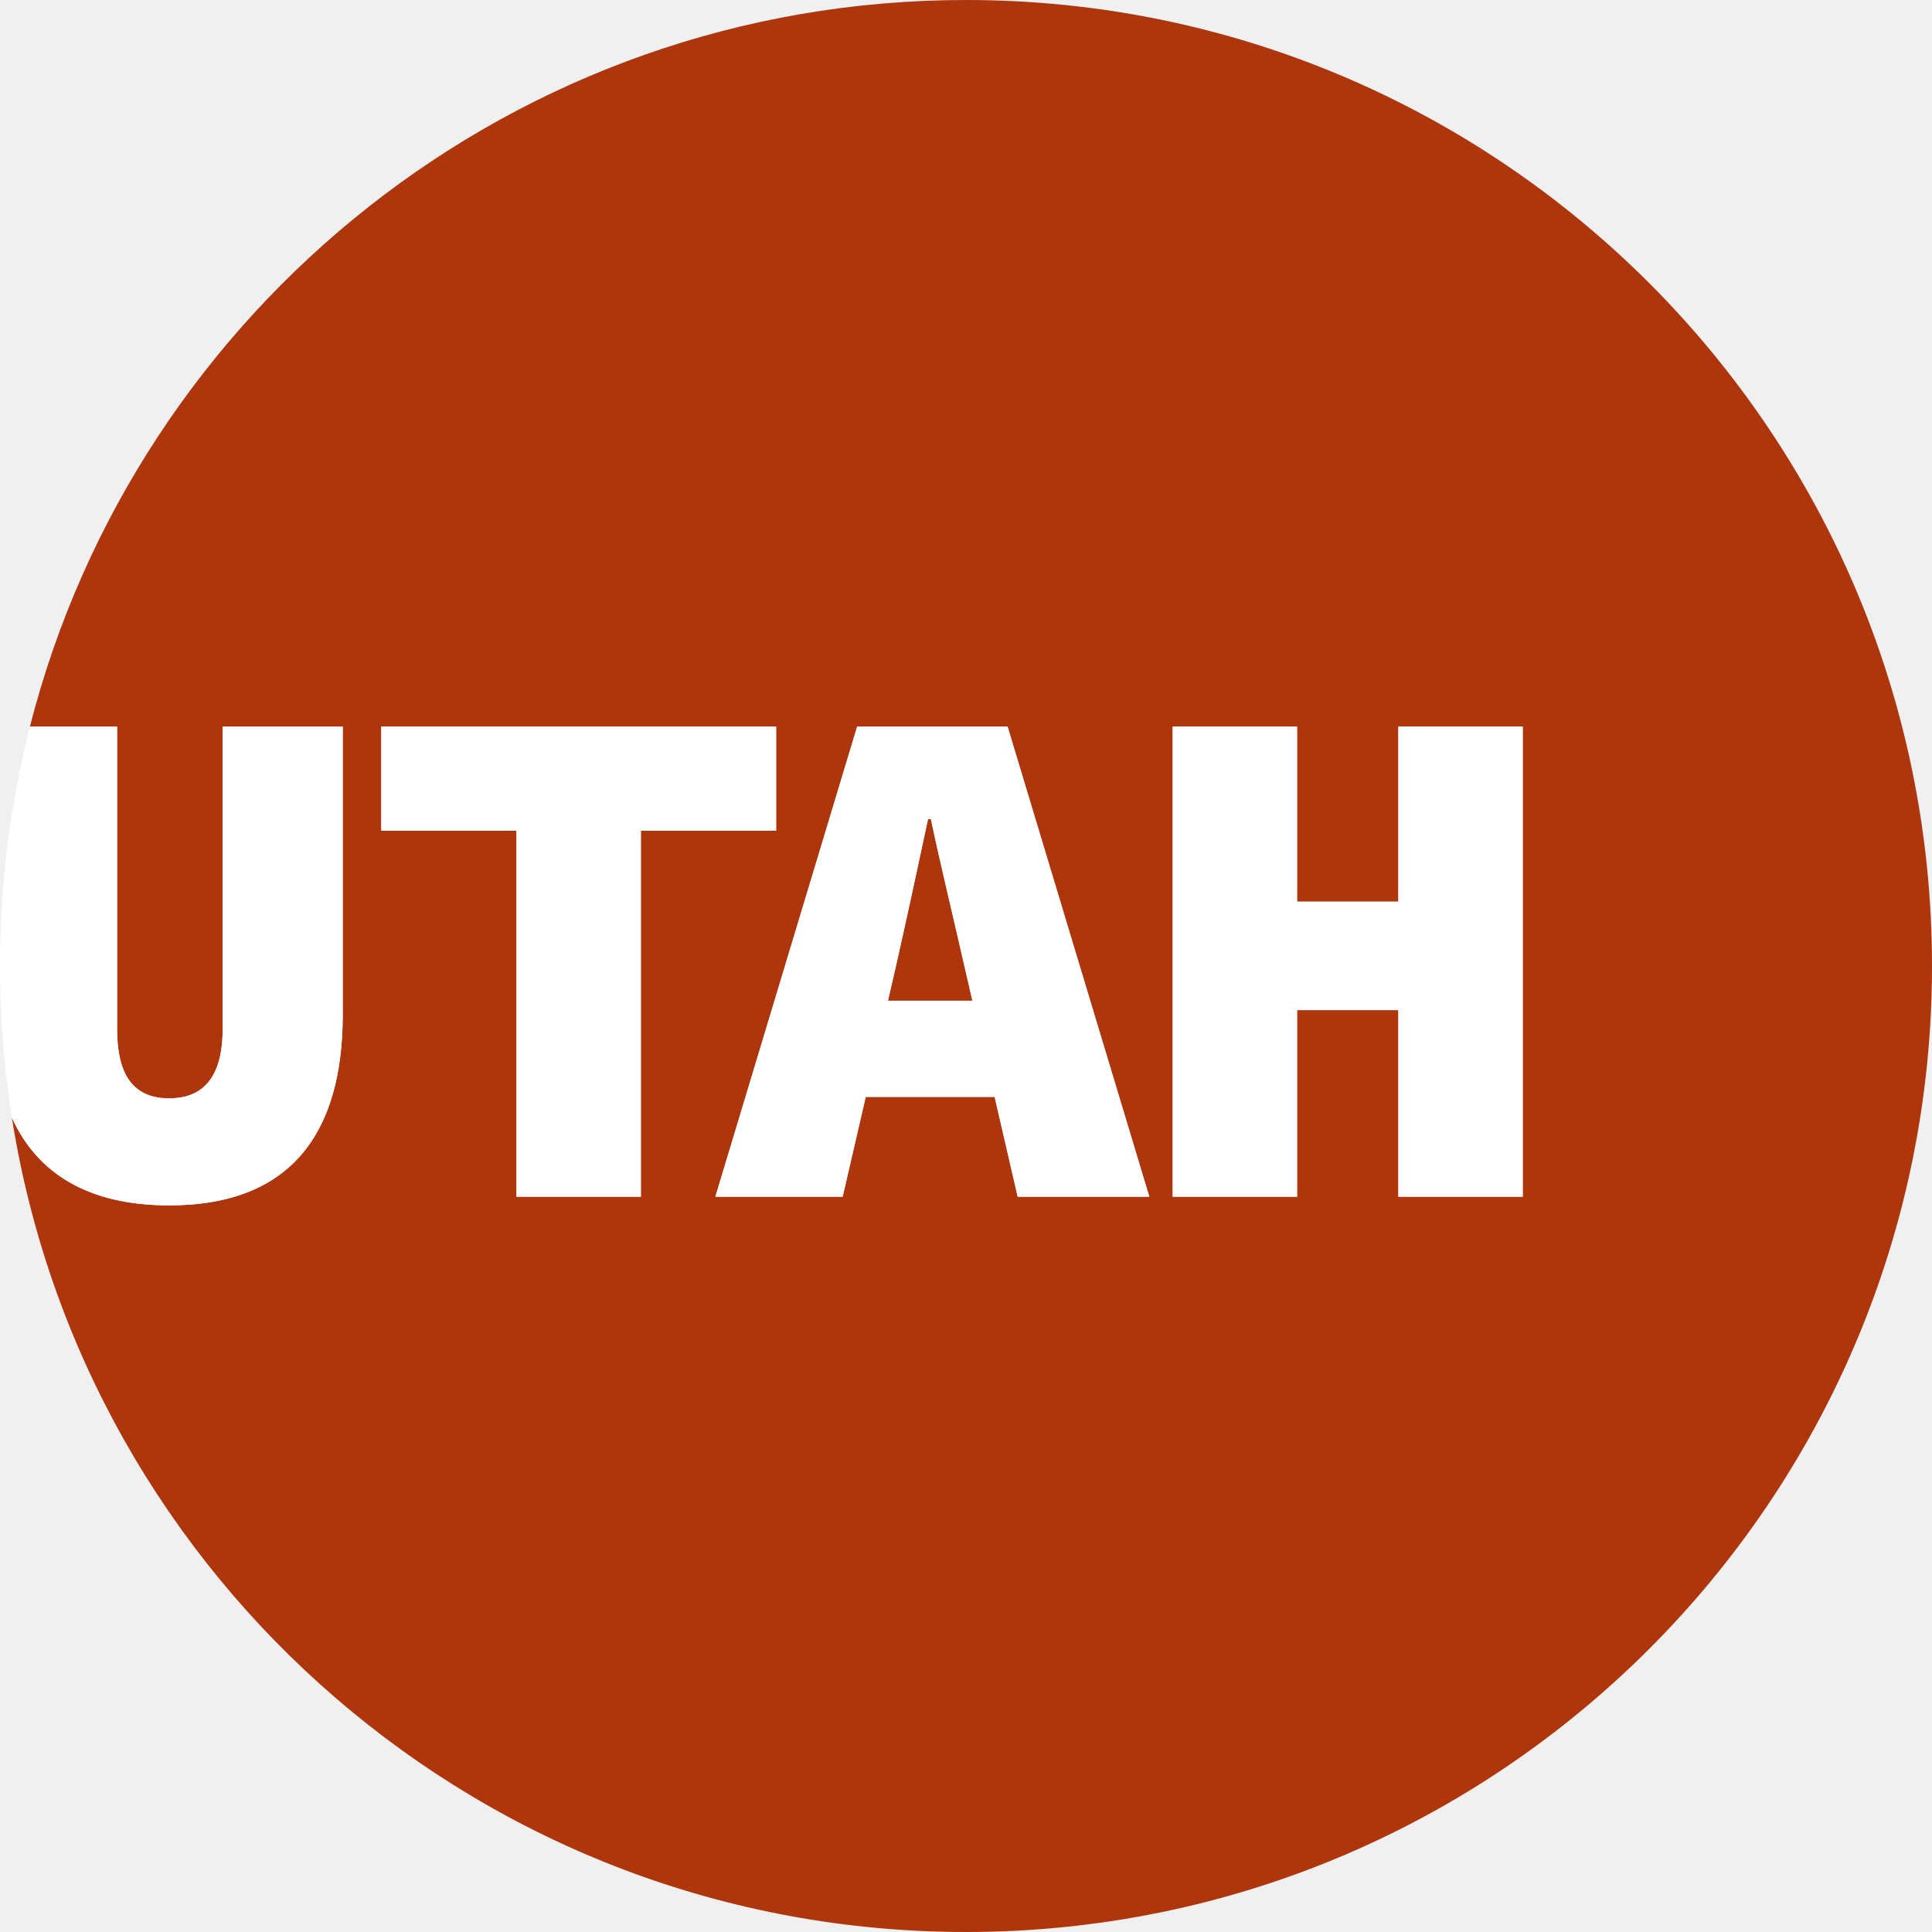
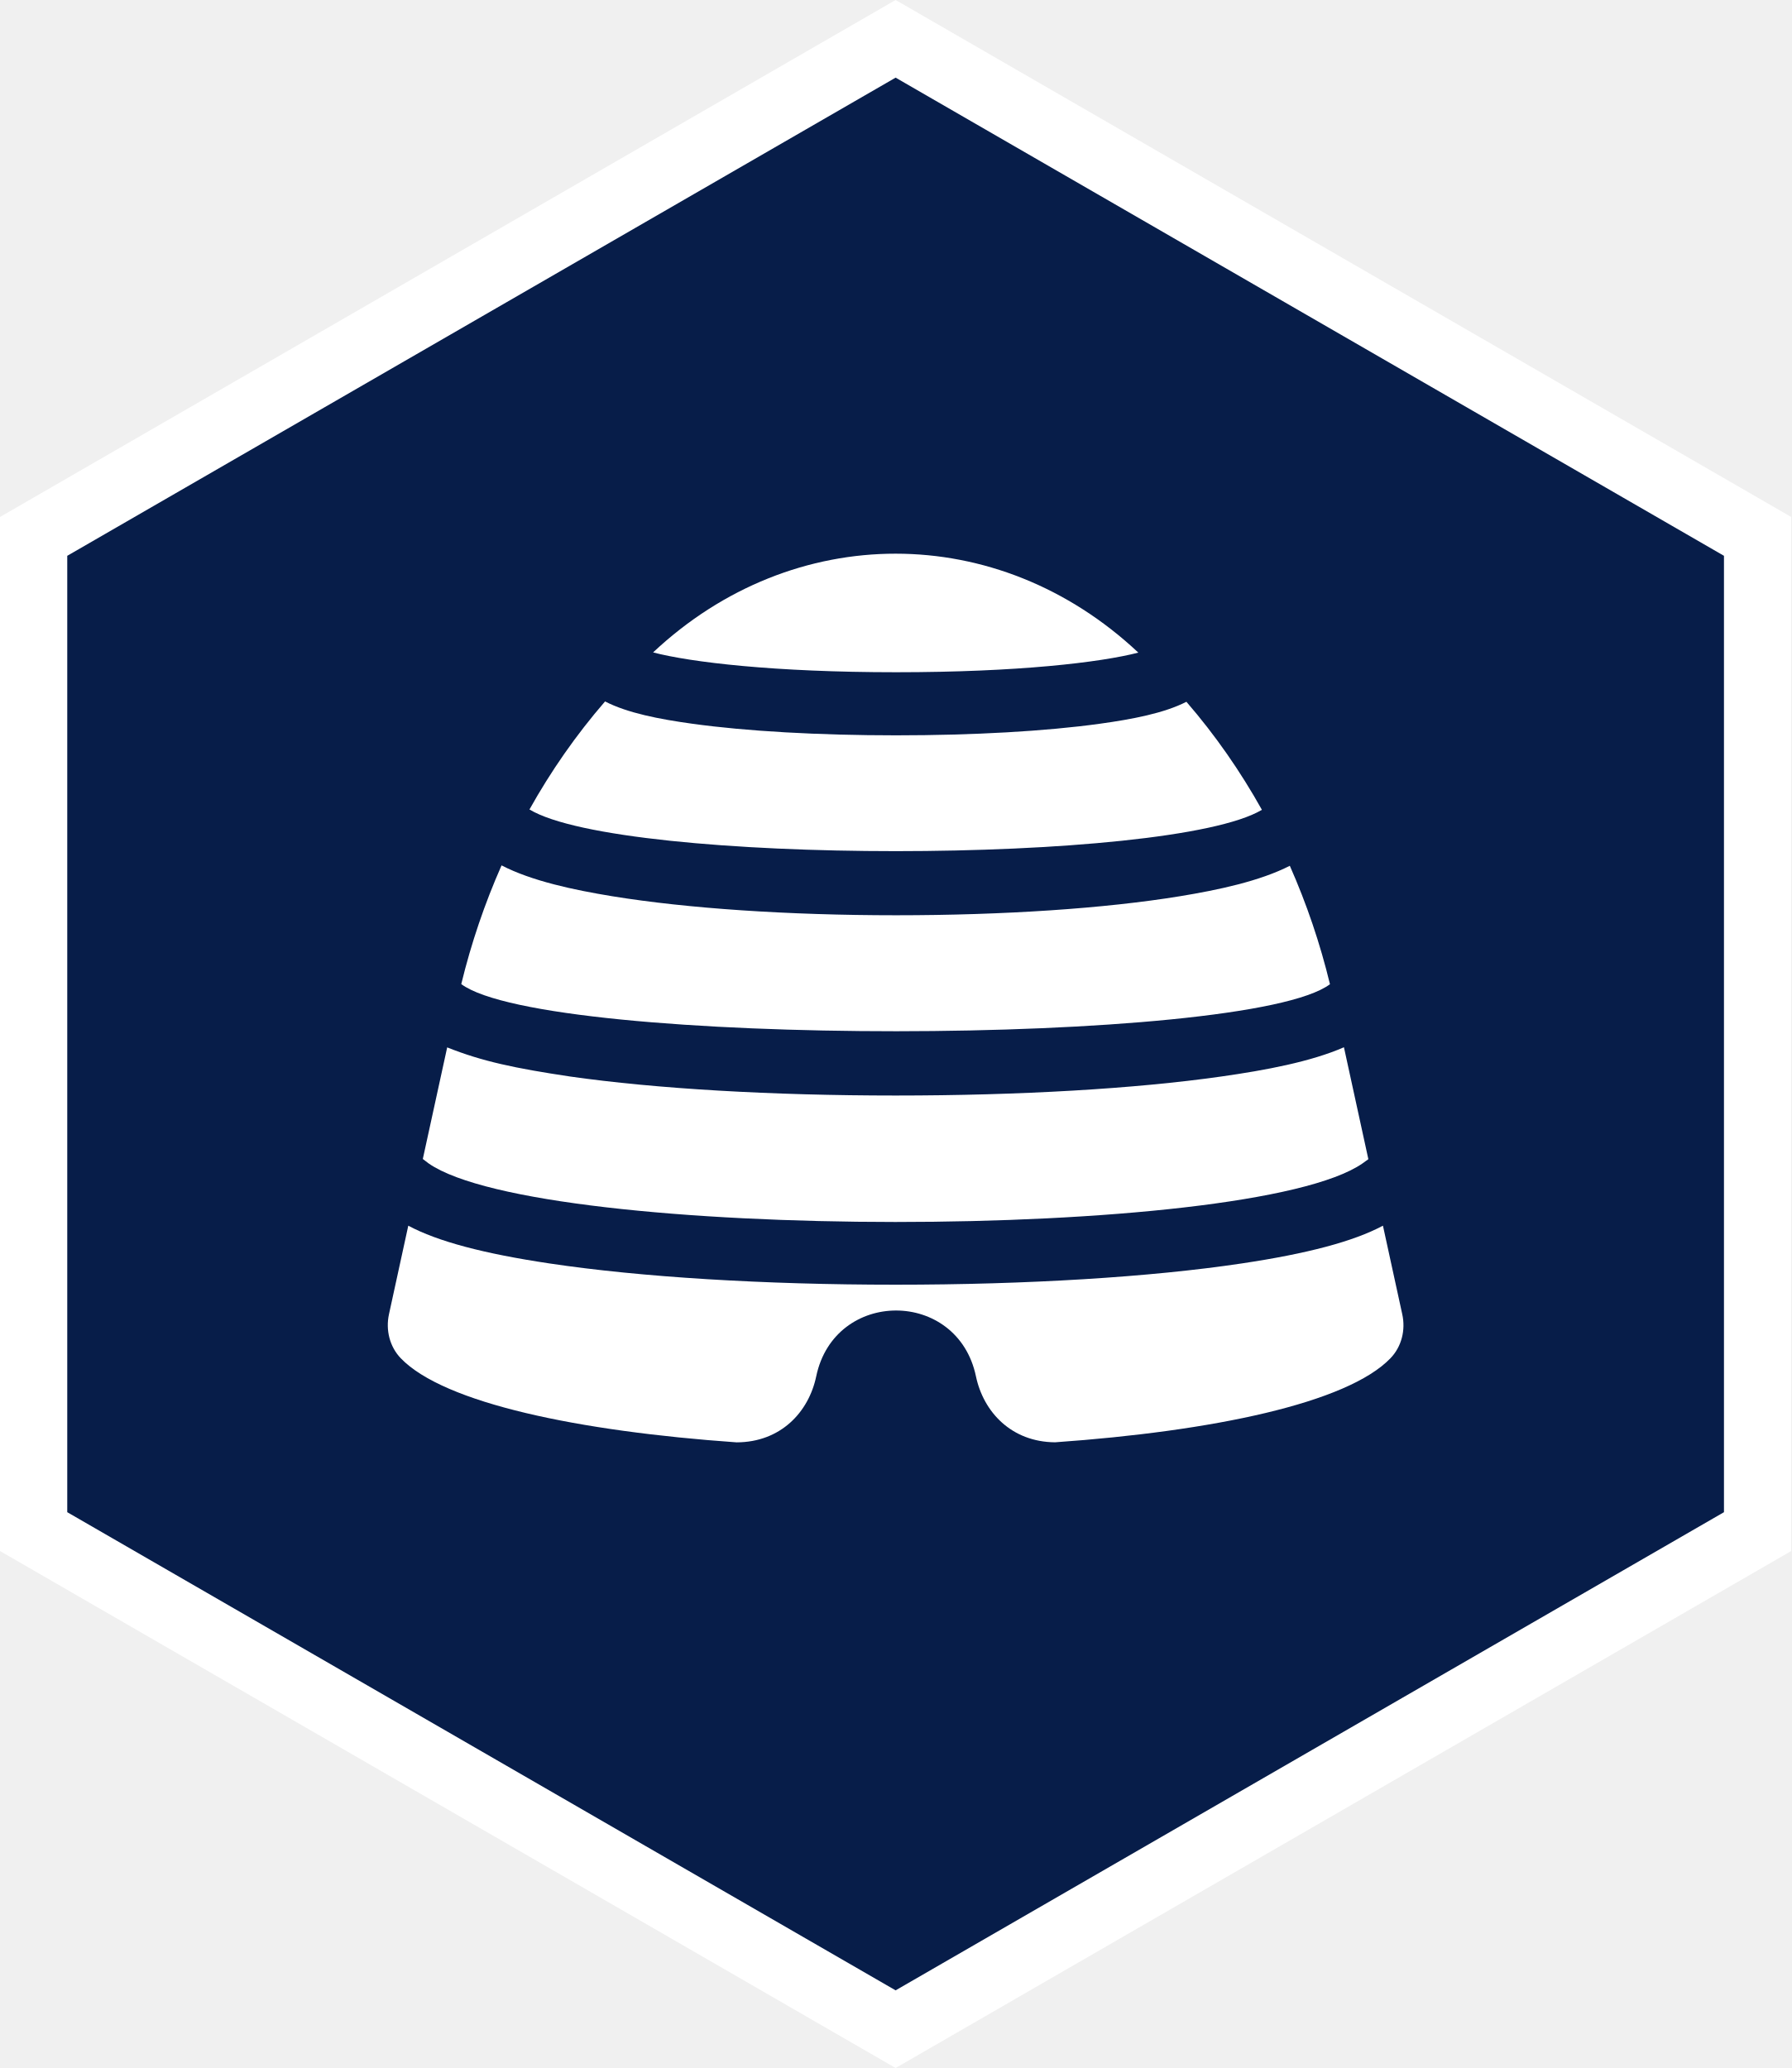
- <svg xmlns="http://www.w3.org/2000/svg" viewBox="0 0 256 256">
+ <svg xmlns="http://www.w3.org/2000/svg" id="Layer_2" data-name="Layer 2" viewBox="0 0 479.405 553.569">
  <defs>
-     <style>.d{fill:#fff;}.e{fill:#ad360d;}</style>
+     <style>
+       .cls-1 {
+         fill: #071d49;
+       }
+ 
+       .cls-2 {
+         fill: #fff;
+       }
+     </style>
  </defs>
-   <g id="a" />
-   <g id="b">
-     <g id="c">
-       <g>
-         <path class="e" d="M128,0C68.257,0,18.076,40.931,3.964,96.28H15.516v40.057c0,5.367,1.629,9.2,6.9,9.2s7.091-3.833,7.091-9.2v-40.057h15.908v38.14c0,15.525-6.708,25.3-22.999,25.3-10.756,0-17.5-4.263-20.842-11.627,9.642,61.146,62.57,107.907,126.426,107.907,70.692,0,128-57.307,128-128S198.692,0,128,0Zm-43.081,158.57h-16.483v-48.49h-17.92v-13.8h52.323v13.8h-17.92v48.49Zm49.93,0l-3.055-13.225h-17.081l-3.055,13.225h-16.866l18.783-62.29h19.933l18.782,62.29h-17.441Zm66.921,0h-16.483v-24.724h-13.416v24.724h-16.483v-62.29h16.483v23.191h13.416v-23.191h16.483v62.29Z" />
-         <path class="e" d="M123.349,108.546h-.383c-1.342,6.325-2.971,13.8-4.312,19.741l-.996,4.313h11.192l-.996-4.313c-1.342-5.941-3.163-13.416-4.504-19.741Z" />
-         <path class="d" d="M22.416,159.72c16.291,0,22.999-9.775,22.999-25.3v-38.14h-15.908v40.057c0,5.367-1.821,9.2-7.091,9.2s-6.9-3.833-6.9-9.2v-40.057H3.964c-2.586,10.144-3.964,20.771-3.964,31.72,0,6.837,.542,13.546,1.574,20.093,3.342,7.364,10.085,11.627,20.842,11.627Z" />
-         <polygon class="d" points="102.84 96.28 50.516 96.28 50.516 110.08 68.437 110.08 68.437 158.57 84.919 158.57 84.919 110.08 102.84 110.08 102.84 96.28" />
-         <path class="d" d="M113.575,96.28l-18.783,62.29h16.866l3.055-13.225h17.081l3.055,13.225h17.441l-18.782-62.29h-19.933Zm4.083,36.32l.996-4.313c1.341-5.941,2.97-13.416,4.312-19.741h.383c1.342,6.325,3.163,13.8,4.504,19.741l.996,4.313h-11.192Z" />
-         <polygon class="d" points="185.287 119.471 171.871 119.471 171.871 96.28 155.388 96.28 155.388 158.57 171.871 158.57 171.871 133.846 185.287 133.846 185.287 158.57 201.77 158.57 201.77 96.28 185.287 96.28 185.287 119.471" />
-       </g>
+   <g id="Layer_1-2" data-name="Layer 1">
+     <g>
+       <polygon class="cls-1" points="9 409.984 9 143.584 239.702 10.393 470.405 143.584 470.405 409.984 239.702 543.177 9 409.984" />
+       <path class="cls-2" d="M239.702,20.784l221.703,127.996v256.007l-221.703,127.996L18,404.788V148.781L239.702,20.784M239.702,0l-9,5.196L9,133.192l-9,5.196v276.792l9,5.196,221.702,127.996,9,5.196,9-5.196,221.703-127.996,9-5.196V138.388l-9-5.196L248.702,5.196l-9-5.196h0Z" />
    </g>
+     <path class="cls-2" d="M304.663,174.693c-10.197,2.633-32.3,5.252-64.84,5.252s-54.911-2.66-65.027-5.305c37.552-35.253,92.302-35.24,129.867.053Z" />
+     <path class="cls-2" d="M161.94,187.762c5.947,3.087,14.473,4.744,23.373,5.974,14.446,2.005,33.81,3.1,54.51,3.1s40.064-1.096,54.51-3.1c8.807-1.216,17.266-2.847,23.199-5.88,7.738,8.941,14.473,18.656,20.206,28.919-24.669,14.713-171.281,14.82-196.031-.093,5.733-10.264,12.482-19.965,20.219-28.905l.013-.014Z" />
+     <path class="cls-2" d="M134.237,231.649c8.072,4.183,19.257,6.561,29.627,8.259,20.112,3.274,47.093,5.091,75.959,5.091s55.846-1.804,75.959-5.091c10.277-1.684,21.368-4.036,29.427-8.152,4.517,10.21,8.112,20.82,10.744,31.698-22.13,16.691-209.728,16.892-232.5-.027,2.646-10.905,6.255-21.542,10.785-31.778Z" />
+     <path class="cls-2" d="M119.697,280.373c9.314,3.728,18.214,5.599,32.874,7.791,23.052,3.288,54.002,5.091,87.144,5.091s64.092-1.804,87.144-5.091c11.934-1.697,24.014-3.969,32.834-7.831l6.535,29.961-1.59,1.149c-30.256,20.914-219.845,20.848-249.899,0l-1.577-1.203,6.521-29.867h.013Z" />
+     <path class="cls-2" d="M372.149,363.575c-11.559,12.04-47.641,19.537-89.777,22.504-11.68-.093-19.15-8.098-21.168-17.653-4.918-23.493-37.832-23.506-42.75,0-2.018,9.609-9.542,17.64-21.315,17.667-42.175-2.966-78.297-10.463-89.87-22.504-2.993-3.114-4.075-7.577-3.167-11.773l5.172-23.721c7.898,4.236,20.246,7.483,37.752,10.103,24.522,3.675,57.437,5.693,92.677,5.693s68.141-2.018,92.663-5.693c17.506-2.619,29.868-5.88,37.766-10.103l5.172,23.721c.922,4.196-.16,8.659-3.167,11.773l.013-.013Z" />
  </g>
</svg>
